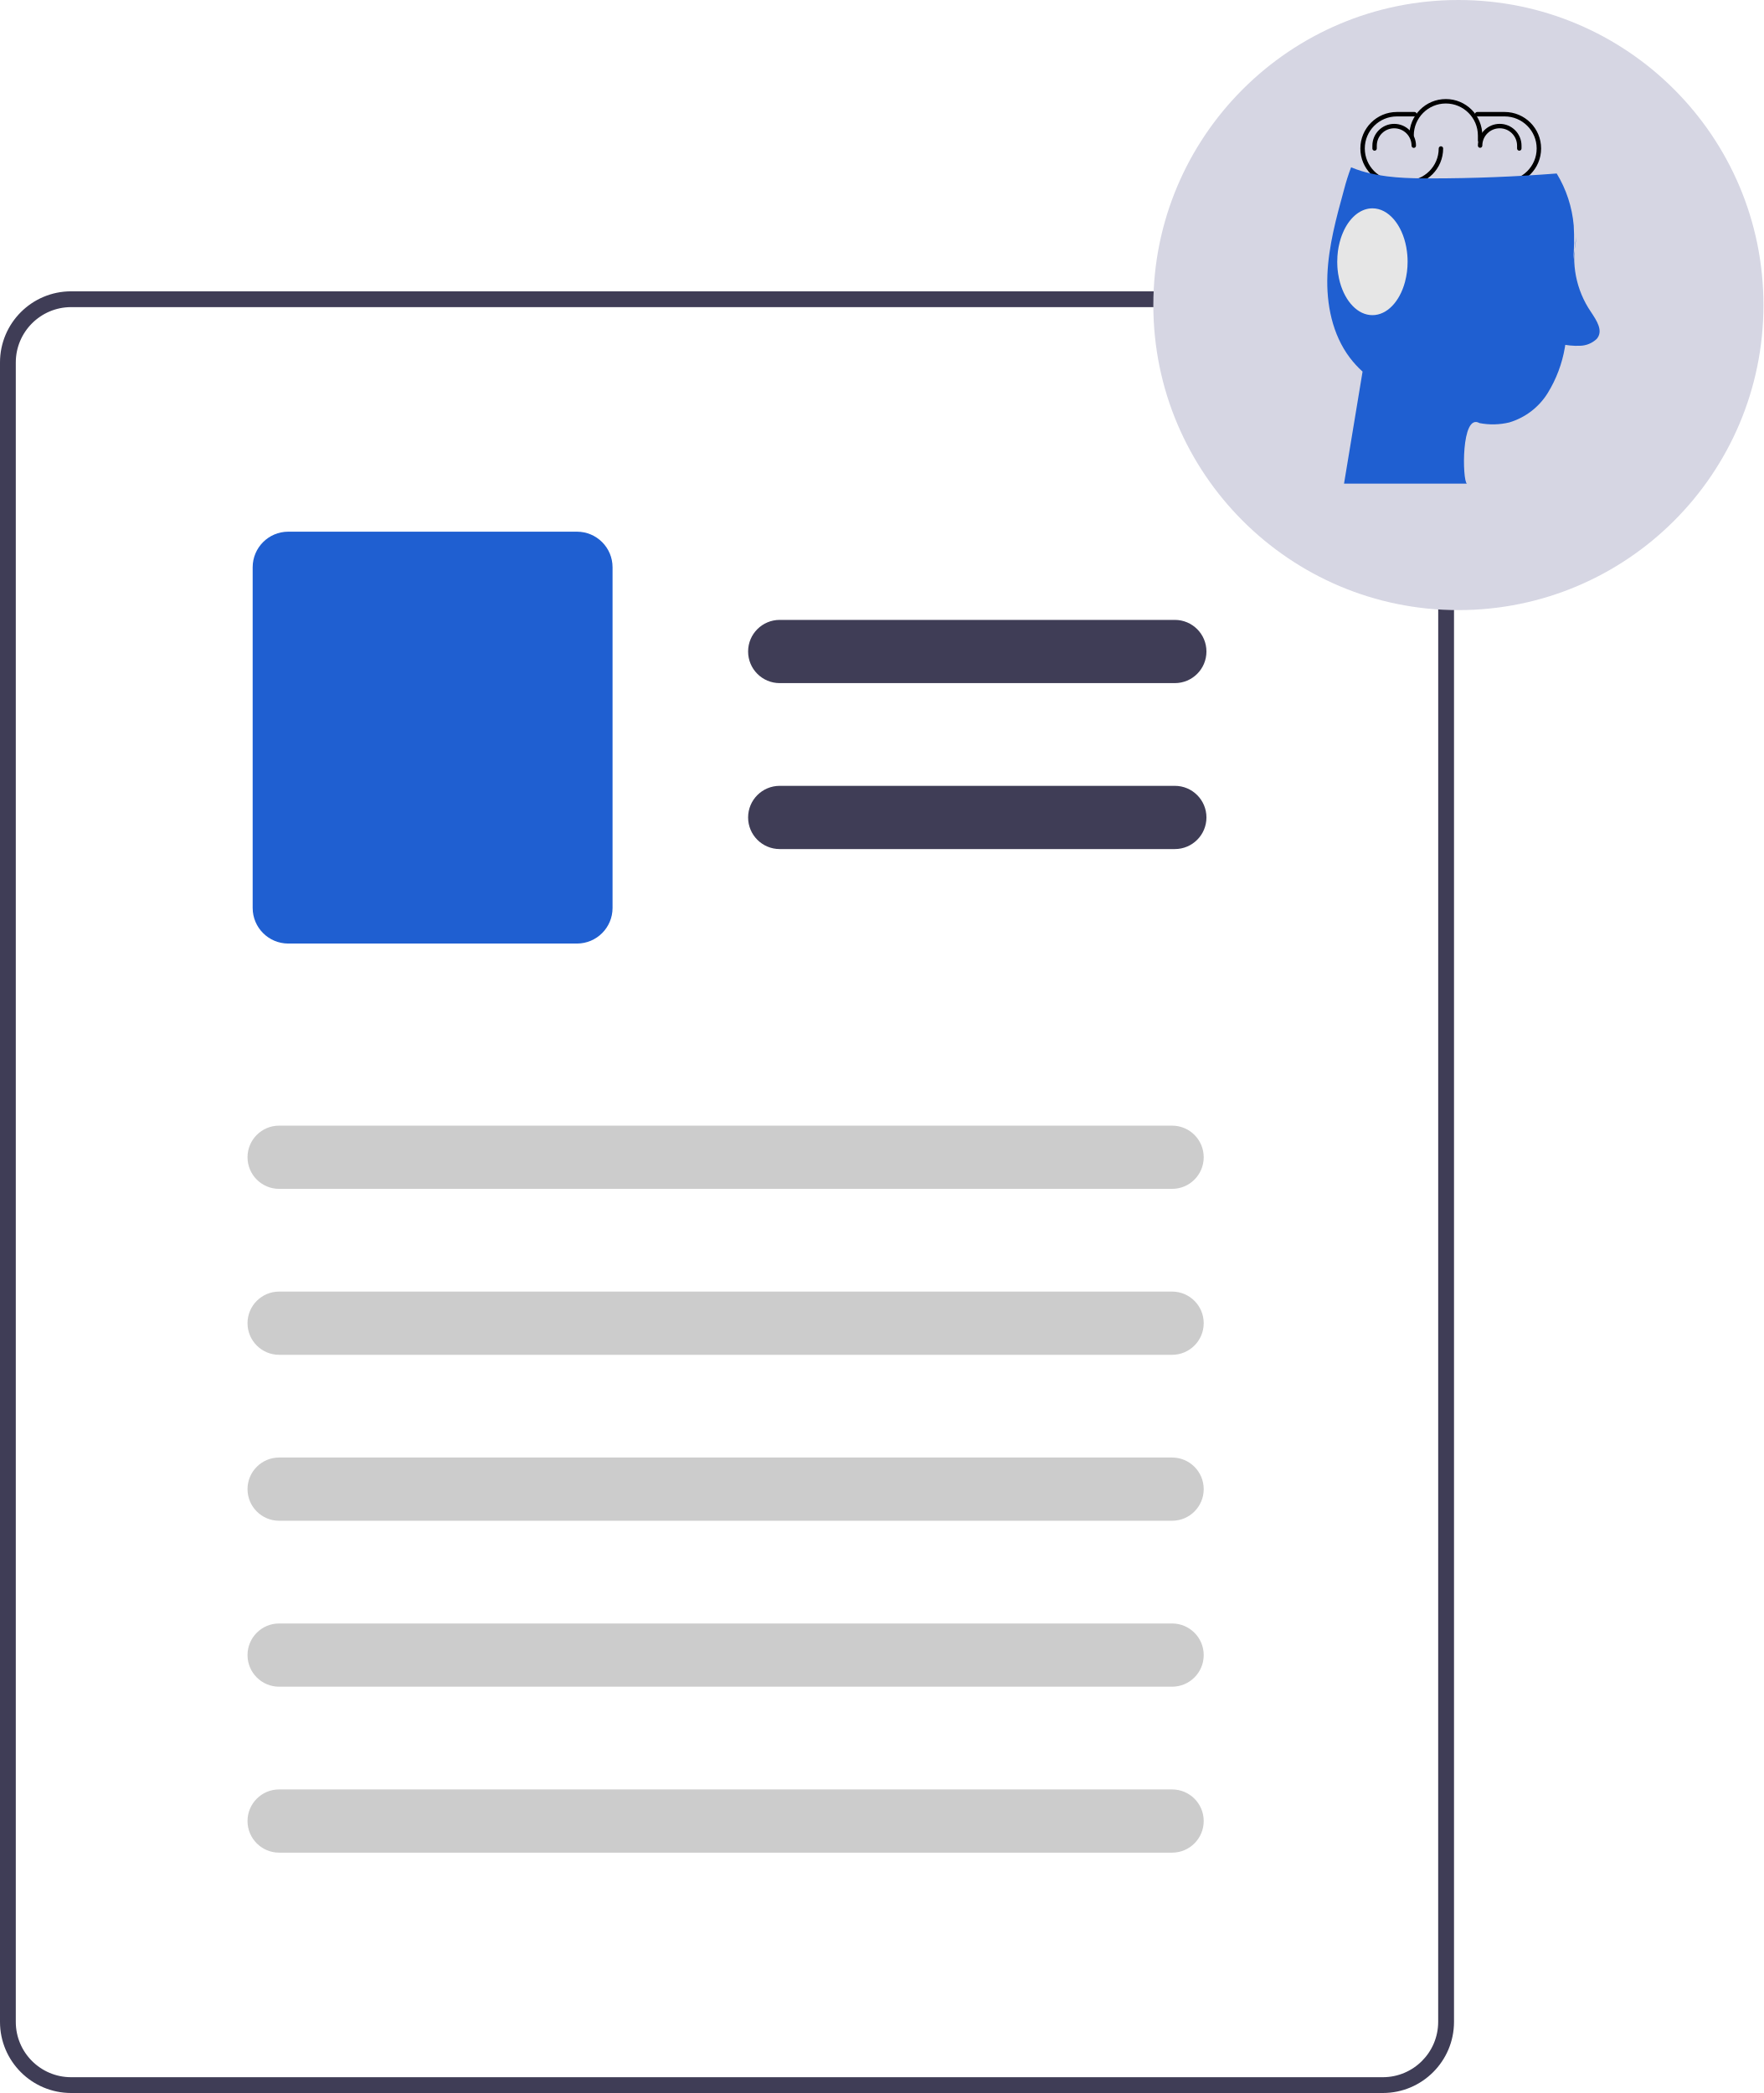
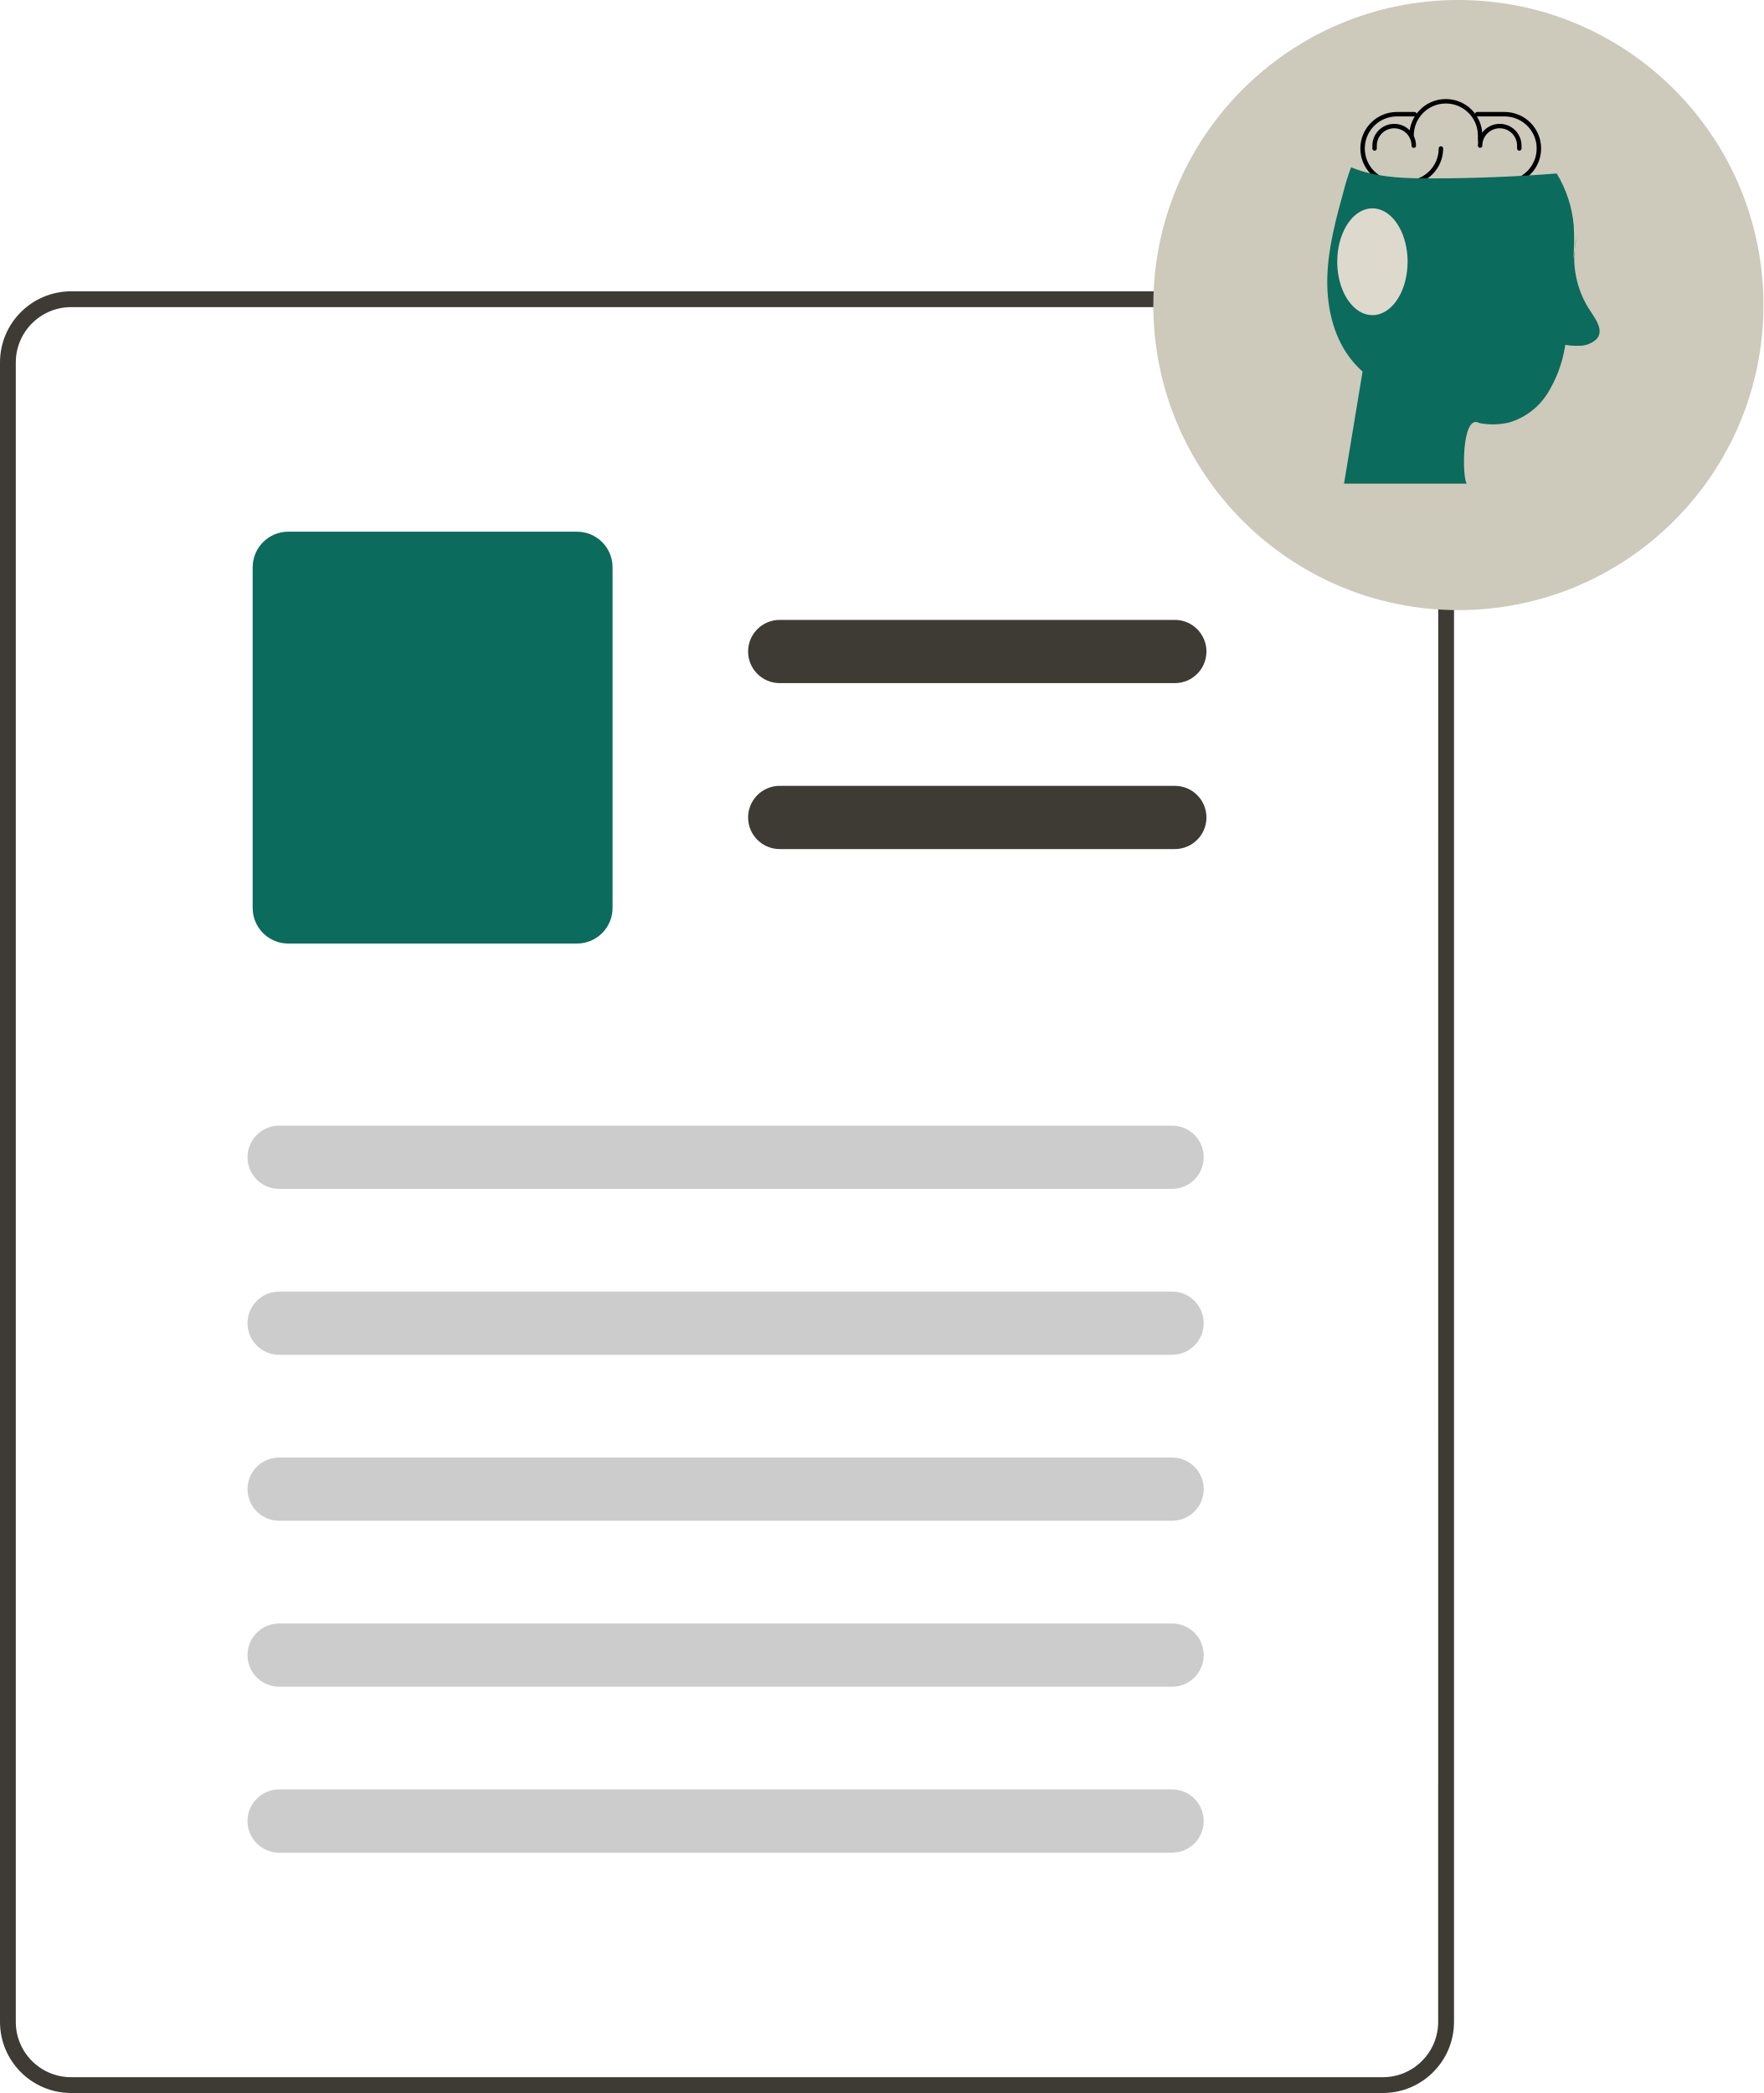
<svg xmlns="http://www.w3.org/2000/svg" width="606.628" height="720" viewBox="0 0 606.628 720">
  <g transform="translate(-656.686 -180)">
-     <path d="M797.411,247.279A24.721,24.721,0,0,0,774.8,232.154H323.562A24.474,24.474,0,0,0,299.1,256.615V827.478a24.474,24.474,0,0,0,24.461,24.461H774.82a24.493,24.493,0,0,0,24.461-24.461V256.615a24.029,24.029,0,0,0-1.854-9.335Zm-3.578,580.2A19.052,19.052,0,0,1,774.8,846.506H323.562a19.031,19.031,0,0,1-19.029-19.02V256.618a19.055,19.055,0,0,1,19.029-19.029H774.82a19.123,19.123,0,0,1,17.663,11.97,21.058,21.058,0,0,1,.715,2.147,18.872,18.872,0,0,1,.651,4.912Z" transform="translate(357.586 48.061)" fill="#3f3d56" />
-     <path d="M578.54,312.161H442.619a10.874,10.874,0,1,1,0-21.748H578.54a10.874,10.874,0,1,1,0,21.748Z" transform="translate(482.289 102.833)" fill="#3f3d56" />
-     <path d="M578.54,341.585H442.619a10.874,10.874,0,0,1,0-21.748H578.54a10.874,10.874,0,1,1,0,21.748Z" transform="translate(482.289 130.495)" fill="#3f3d56" />
-     <path d="M455.465,416.457h-99.33A12.247,12.247,0,0,1,343.9,404.223V287.006a12.247,12.247,0,0,1,12.234-12.234h99.33A12.247,12.247,0,0,1,467.7,287.006V404.223a12.247,12.247,0,0,1-12.235,12.234Z" transform="translate(399.705 88.128)" fill="#1F5FD1" />
+     <path d="M797.411,247.279A24.721,24.721,0,0,0,774.8,232.154H323.562A24.474,24.474,0,0,0,299.1,256.615V827.478a24.474,24.474,0,0,0,24.461,24.461H774.82a24.493,24.493,0,0,0,24.461-24.461V256.615a24.029,24.029,0,0,0-1.854-9.335Zm-3.578,580.2A19.052,19.052,0,0,1,774.8,846.506H323.562a19.031,19.031,0,0,1-19.029-19.02V256.618a19.055,19.055,0,0,1,19.029-19.029H774.82a19.123,19.123,0,0,1,17.663,11.97,21.058,21.058,0,0,1,.715,2.147,18.872,18.872,0,0,1,.651,4.912Z" transform="translate(357.586 48.061)" fill="#3d3b33" />
+     <path d="M578.54,312.161H442.619a10.874,10.874,0,1,1,0-21.748H578.54a10.874,10.874,0,1,1,0,21.748Z" transform="translate(482.289 102.833)" fill="#3d3b33" />
+     <path d="M578.54,341.585H442.619a10.874,10.874,0,0,1,0-21.748H578.54a10.874,10.874,0,1,1,0,21.748Z" transform="translate(482.289 130.495)" fill="#3d3b33" />
+     <path d="M455.465,416.457h-99.33A12.247,12.247,0,0,1,343.9,404.223V287.006a12.247,12.247,0,0,1,12.234-12.234h99.33A12.247,12.247,0,0,1,467.7,287.006V404.223a12.247,12.247,0,0,1-12.235,12.234Z" transform="translate(399.705 88.128)" fill="#0B6B5C" />
    <path d="M661.041,401.835H353.861a10.874,10.874,0,1,1,0-21.748h307.18a10.874,10.874,0,0,1,0,21.748Z" transform="translate(398.846 187.138)" fill="#ccc" />
    <path d="M661.041,431.258H353.861a10.874,10.874,0,0,1,0-21.748h307.18a10.874,10.874,0,1,1,0,21.748Z" transform="translate(398.846 214.8)" fill="#ccc" />
    <path d="M661.041,460.682H353.861a10.874,10.874,0,0,1,0-21.748h307.18a10.874,10.874,0,1,1,0,21.748Z" transform="translate(398.846 242.462)" fill="#ccc" />
    <path d="M661.041,490.106H353.861a10.874,10.874,0,0,1,0-21.748h307.18a10.874,10.874,0,1,1,0,21.748Z" transform="translate(398.846 270.125)" fill="#ccc" />
    <path d="M661.041,519.53H353.861a10.874,10.874,0,1,1,0-21.748h307.18a10.874,10.874,0,0,1,0,21.748Z" transform="translate(398.846 297.787)" fill="#ccc" />
-     <circle cx="104.941" cy="104.941" r="104.941" transform="translate(1053.432 180)" fill="#d6d6e3" />
+     <circle cx="104.941" cy="104.941" r="104.941" transform="translate(1053.432 180)" fill="#cdc9bb" />
    <g transform="translate(1113.275 177.872)">
      <g transform="translate(73.553 36.2) rotate(90)">
        <path d="M12.557,28.483A12.557,12.557,0,0,1,0,15.923V12.556A12.557,12.557,0,0,1,12.555,0a.764.764,0,0,1,0,1.528A11.03,11.03,0,0,0,1.528,12.557v3.367a11.03,11.03,0,1,0,22.06,0V9.861a.764.764,0,1,1,1.528,0v6.064a12.559,12.559,0,0,1-12.564,12.56Z" transform="translate(28.035 33.697)" />
        <path d="M12.556,28.483A12.557,12.557,0,0,1,0,15.929V9.861a.764.764,0,0,1,1.528,0v6.064a11.03,11.03,0,1,0,22.06,0V12.556A11.029,11.029,0,0,0,12.559,1.528a.764.764,0,0,1,0-1.528A12.557,12.557,0,0,1,25.112,12.552v3.37A12.559,12.559,0,0,1,12.55,28.482Z" transform="translate(4.45 33.697)" />
        <path d="M24.352,22.756a.764.764,0,0,1-.764-.767V12.557a11.03,11.03,0,1,0-22.06,0,.764.764,0,1,1-1.528,0,12.557,12.557,0,1,1,25.115,0v9.432a.764.764,0,0,1-.761.764Z" transform="translate(28.035 0)" />
        <path d="M24.352,47.016a.764.764,0,0,1-.764-.764V12.557a11.03,11.03,0,1,0-22.06,0v9.432a.764.764,0,1,1-1.528,0V12.557a12.557,12.557,0,1,1,25.115,0V46.246a.764.764,0,0,1-.761.771Z" transform="translate(4.449 0)" />
        <g transform="translate(39.751 6.735)">
          <path d="M2.449,25.116a.764.764,0,1,1,0-1.528,11.03,11.03,0,1,0,0-22.06H.764A.764.764,0,1,1,.764,0H2.449a12.557,12.557,0,0,1,0,25.115Z" transform="translate(2.842 13.481)" />
          <path d="M1.8,15.01a.764.764,0,1,1,0-1.528,5.978,5.978,0,0,0,0-11.957H.837A.764.764,0,1,1,.836,0H1.8a7.5,7.5,0,1,1,0,15.007Z" transform="translate(0 0)" />
          <path d="M1.726,15.006H.764a.764.764,0,1,1,0-1.528h.962a5.978,5.978,0,0,0,0-11.957A.764.764,0,0,1,1.726,0a7.5,7.5,0,1,1,0,15.007Z" transform="translate(0.08 36.302)" />
        </g>
        <g transform="translate(0 6.739)">
          <path d="M12.557,25.115A12.557,12.557,0,0,1,12.557,0h1.685a.764.764,0,0,1,0,1.528H12.557a11.03,11.03,0,1,0,0,22.06.764.764,0,0,1,0,1.528Z" transform="translate(0 13.477)" />
          <path d="M7.5,15.007A7.5,7.5,0,1,1,7.5,0h.962a.764.764,0,0,1,0,1.528H7.5a5.978,5.978,0,0,0,0,11.957.764.764,0,0,1,0,1.527Z" transform="translate(8.537 0)" />
          <path d="M8.466,15.007H7.5A7.5,7.5,0,1,1,7.5,0a.764.764,0,0,1,0,1.529,5.978,5.978,0,0,0,0,11.957h.962a.764.764,0,0,1,0,1.528Z" transform="translate(8.54 36.299)" />
        </g>
      </g>
-       <path d="M905.359,456.551q-.323,4.828-.645,9.647a154.87,154.87,0,0,1-2.2,20.065,43.916,43.916,0,0,1-5.944,15.779,23.464,23.464,0,0,1-13.194,10.049,24.188,24.188,0,0,1-10.239.224c-6.392-3.631-5.9,19.909-4.339,20.814H826.54l6.374-38.528a35.487,35.487,0,0,1-4.4-4.8c-6.015-7.988-8.085-18.4-7.7-28.383s3.066-19.741,5.712-29.379a75.573,75.573,0,0,1,2.44-7.718c1.175.485,2.367.924,3.573,1.29,7.737,2.347,15.957,2.538,24.044,2.527q21.584-.014,43.114-1.686a41.369,41.369,0,0,1,5.855,17.877,83.01,83.01,0,0,1-.206,12.219Z" transform="translate(-820.781 -364.642)" fill="#1F5FD1" />
-       <path d="M915.745,451.1a33.011,33.011,0,0,0,5,25.769c1.942,2.938,4.351,6.481,1.982,9.244a8.589,8.589,0,0,1-5.775,2.376,24.951,24.951,0,0,1-6.741-.649" transform="translate(-830.034 -367.413)" fill="#1F5FD1" />
-       <path d="M848.8,458.428a26.584,26.584,0,0,1-.888,6.894v.01c-.01.045-.026.089-.036.137-1.811,6.661-6.132,11.34-11.18,11.34-5.021,0-9.323-4.644-11.162-11.25-.125-.462-.231-.915-.333-1.384-.126-.529-.224-1.075-.305-1.641-.072-.449-.126-.906-.171-1.374-.062-.645-.107-1.29-.115-1.961v-.01c-.016-.252-.016-.5-.016-.753v-.224l.01-.01a26.261,26.261,0,0,1,.224-3.4c.062-.476.137-.932.224-1.384.107-.557.224-1.1.368-1.641.115-.476.251-.932.394-1.384.2-.609.412-1.2.654-1.766.153-.368.313-.726.476-1.075,2.2-4.535,5.756-7.486,9.758-7.486,5.532,0,10.193,5.635,11.638,13.331.018.115.045.231.054.346v.01a26.543,26.543,0,0,1,.407,4.673Z" transform="translate(-821.173 -366.269)" fill="#e6e6e6" />
+       <path d="M905.359,456.551q-.323,4.828-.645,9.647a154.87,154.87,0,0,1-2.2,20.065,43.916,43.916,0,0,1-5.944,15.779,23.464,23.464,0,0,1-13.194,10.049,24.188,24.188,0,0,1-10.239.224c-6.392-3.631-5.9,19.909-4.339,20.814H826.54l6.374-38.528a35.487,35.487,0,0,1-4.4-4.8c-6.015-7.988-8.085-18.4-7.7-28.383s3.066-19.741,5.712-29.379a75.573,75.573,0,0,1,2.44-7.718c1.175.485,2.367.924,3.573,1.29,7.737,2.347,15.957,2.538,24.044,2.527q21.584-.014,43.114-1.686a41.369,41.369,0,0,1,5.855,17.877,83.01,83.01,0,0,1-.206,12.219Z" transform="translate(-820.781 -364.642)" fill="#0B6B5C" />
+       <path d="M915.745,451.1a33.011,33.011,0,0,0,5,25.769c1.942,2.938,4.351,6.481,1.982,9.244a8.589,8.589,0,0,1-5.775,2.376,24.951,24.951,0,0,1-6.741-.649" transform="translate(-830.034 -367.413)" fill="#0B6B5C" />
+       <path d="M848.8,458.428a26.584,26.584,0,0,1-.888,6.894v.01c-.01.045-.026.089-.036.137-1.811,6.661-6.132,11.34-11.18,11.34-5.021,0-9.323-4.644-11.162-11.25-.125-.462-.231-.915-.333-1.384-.126-.529-.224-1.075-.305-1.641-.072-.449-.126-.906-.171-1.374-.062-.645-.107-1.29-.115-1.961v-.01c-.016-.252-.016-.5-.016-.753v-.224l.01-.01a26.261,26.261,0,0,1,.224-3.4c.062-.476.137-.932.224-1.384.107-.557.224-1.1.368-1.641.115-.476.251-.932.394-1.384.2-.609.412-1.2.654-1.766.153-.368.313-.726.476-1.075,2.2-4.535,5.756-7.486,9.758-7.486,5.532,0,10.193,5.635,11.638,13.331.018.115.045.231.054.346v.01a26.543,26.543,0,0,1,.407,4.673Z" transform="translate(-821.173 -366.269)" fill="#ded9cd" />
    </g>
  </g>
</svg>
